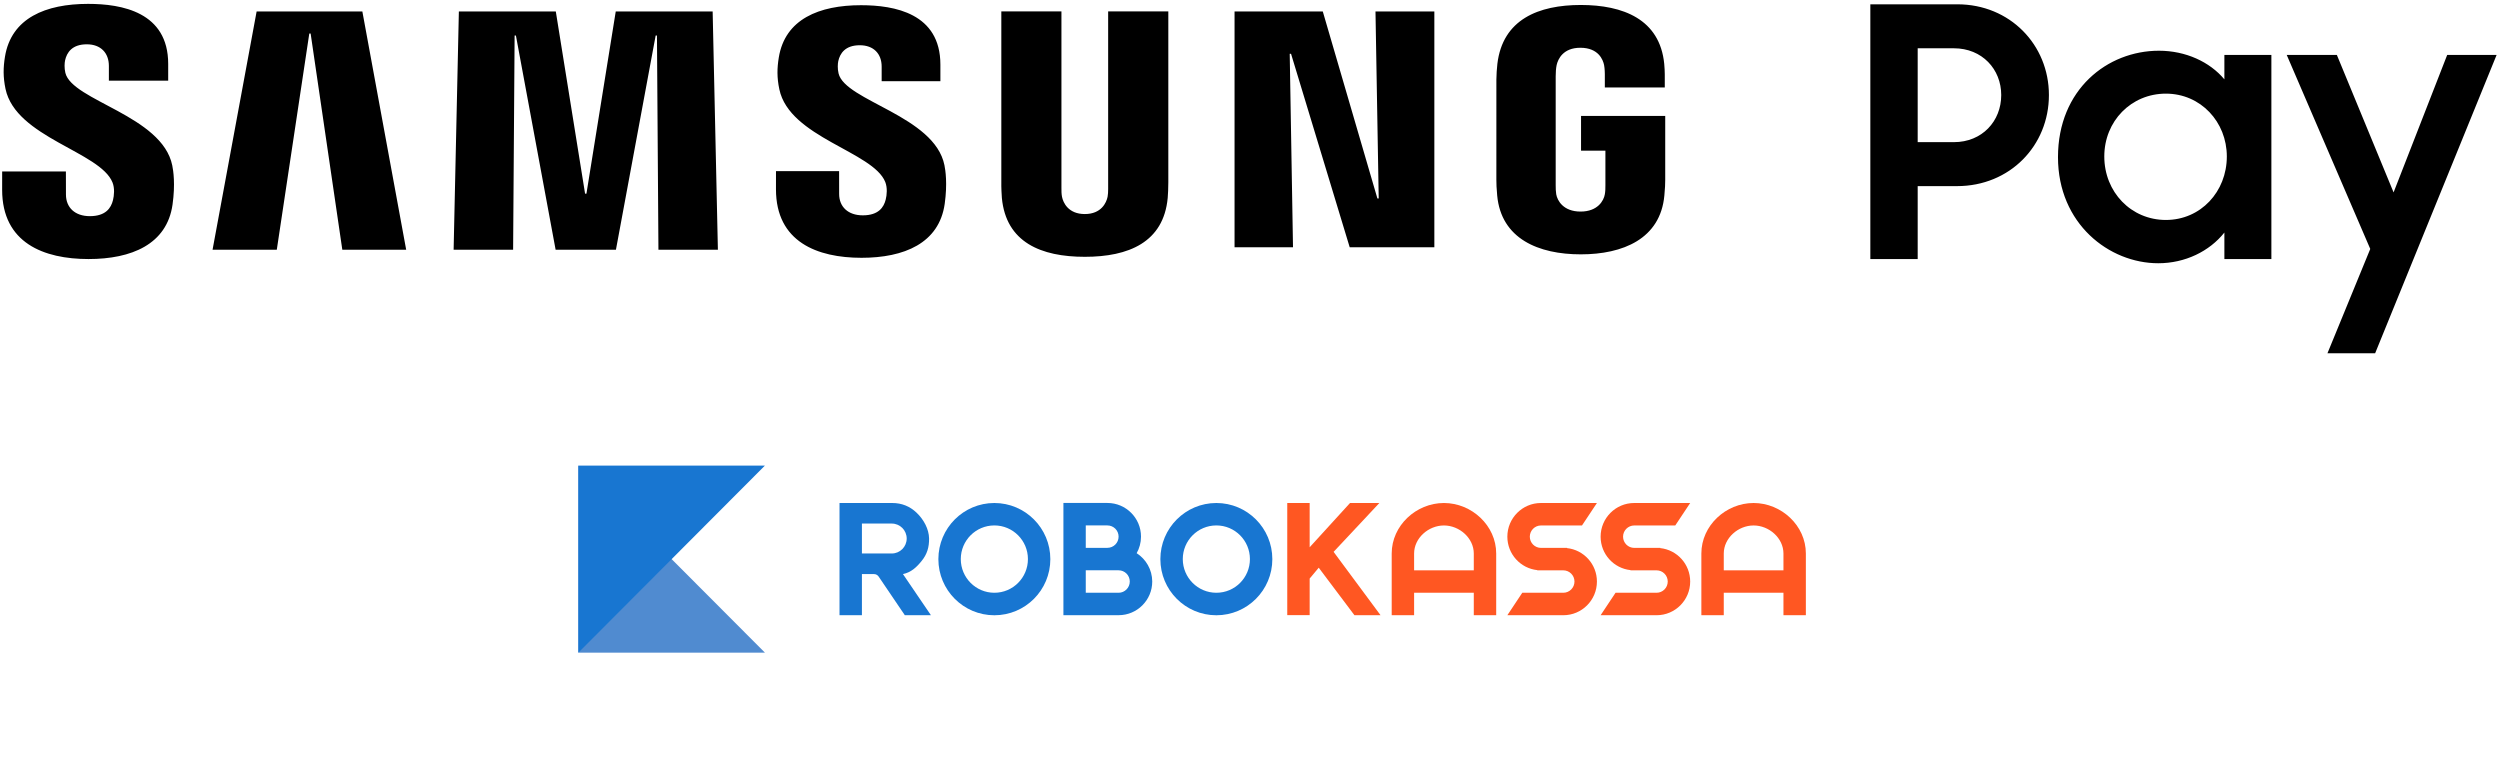
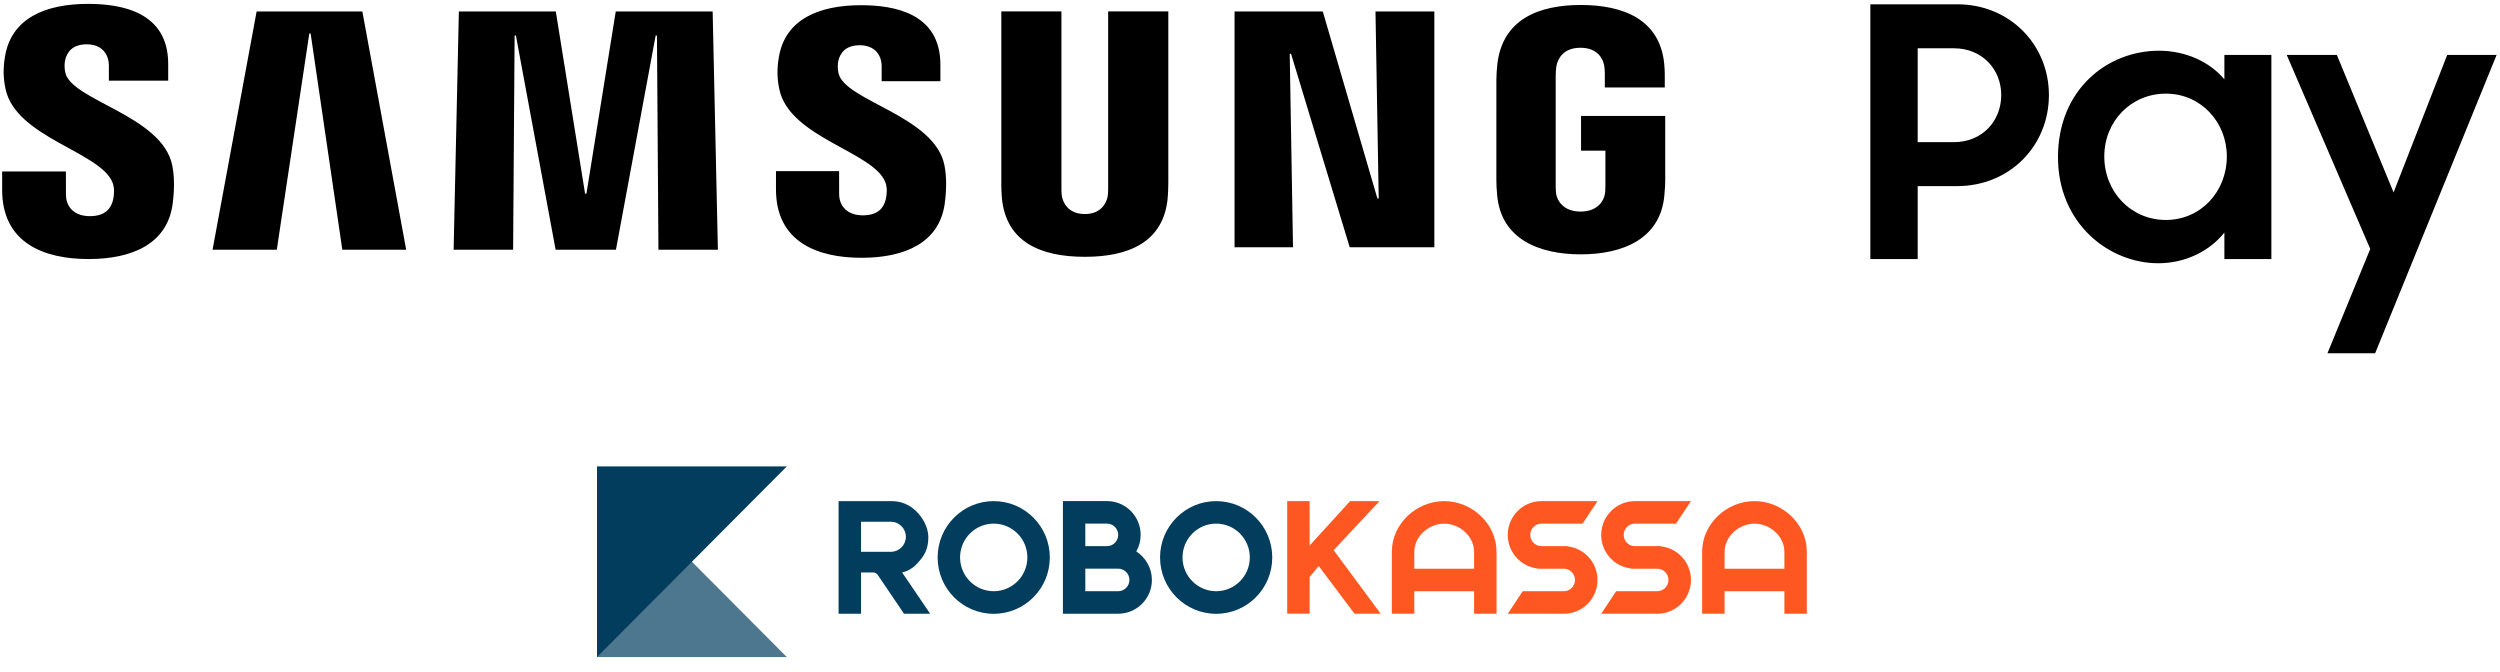
- <svg xmlns="http://www.w3.org/2000/svg" width="134" height="42" viewBox="0 0 134 42" fill="none">
-   <path opacity="0.75" d="M31 24.955V34.982H41L31 24.955Z" fill="#1664C0" />
-   <path d="M41 24.955H31V34.982L41 24.955Z" fill="#1876D1" />
-   <path d="M77.395 26.961C75.904 26.961 74.595 28.172 74.595 29.667V32.976H75.796V31.772H78.995V32.976H80.196V29.667C80.196 28.172 78.886 26.961 77.395 26.961ZM78.995 30.57H75.796V29.669C75.796 28.839 76.567 28.165 77.395 28.165C78.223 28.165 78.995 28.839 78.995 29.669V30.57Z" fill="#FF5722" />
-   <path d="M93.993 26.961C92.503 26.961 91.193 28.172 91.193 29.667V32.976H92.394V31.772H95.593V32.976H96.794V29.667C96.794 28.172 95.484 26.961 93.993 26.961ZM95.593 30.57H92.394V29.669C92.394 28.839 93.165 28.165 93.993 28.165C94.822 28.165 95.593 28.839 95.593 29.669V30.57Z" fill="#FF5722" />
-   <path d="M83.989 29.378L83.996 29.367H82.597C82.266 29.367 81.998 29.097 81.998 28.766C81.998 28.435 82.266 28.165 82.597 28.165H84.795L85.595 26.961H82.594C81.601 26.961 80.794 27.77 80.794 28.766C80.794 29.698 81.497 30.464 82.401 30.559L82.394 30.57H83.793C84.123 30.57 84.392 30.84 84.392 31.171C84.392 31.502 84.123 31.772 83.793 31.772H81.594L80.794 32.976H83.795C84.788 32.976 85.595 32.167 85.595 31.171C85.595 30.239 84.89 29.473 83.989 29.378Z" fill="#FF5722" />
-   <path d="M87.593 26.961C86.6 26.961 85.793 27.77 85.793 28.766C85.793 29.698 86.496 30.464 87.4 30.559L87.393 30.57H88.792C89.122 30.57 89.391 30.84 89.391 31.171C89.391 31.502 89.122 31.772 88.792 31.772H86.593L85.793 32.976H88.794C89.787 32.976 90.594 32.167 90.594 31.171C90.594 30.239 89.891 29.473 88.987 29.378L88.995 29.367H87.596C87.266 29.367 86.996 29.097 86.996 28.766C86.996 28.435 87.266 28.165 87.596 28.165H89.794L90.594 26.961H87.593Z" fill="#FF5722" />
-   <path d="M73.934 26.961L71.481 29.579L73.996 32.974H72.597L70.684 30.429L70.198 31.01V32.971H68.997V26.961H70.198V29.333L72.361 26.961H73.934Z" fill="#FF5722" />
-   <path d="M65.197 26.961C63.541 26.961 62.196 28.307 62.196 29.97C62.196 31.63 63.538 32.978 65.197 32.978C66.853 32.978 68.197 31.633 68.197 29.97C68.197 28.307 66.853 26.961 65.197 26.961ZM65.197 31.772C64.203 31.772 63.397 30.963 63.397 29.967C63.397 28.971 64.203 28.163 65.197 28.163C66.19 28.163 66.996 28.971 66.996 29.967C66.996 30.965 66.19 31.772 65.197 31.772Z" fill="#1876D1" />
-   <path d="M60.925 29.65C61.073 29.388 61.158 29.087 61.158 28.763C61.158 27.768 60.351 26.959 59.358 26.959H56.999V32.974H59.96C60.953 32.974 61.76 32.165 61.76 31.169C61.757 30.533 61.425 29.972 60.925 29.65ZM58.197 28.163H59.358C59.688 28.163 59.957 28.432 59.957 28.763C59.957 29.095 59.688 29.364 59.358 29.364H58.197V28.163ZM59.957 31.772H58.197V30.568H59.957C60.288 30.568 60.556 30.838 60.556 31.169C60.556 31.5 60.288 31.772 59.957 31.772Z" fill="#1876D1" />
-   <path d="M53.298 26.961C51.642 26.961 50.297 28.307 50.297 29.97C50.297 31.63 51.639 32.978 53.298 32.978C54.956 32.978 56.298 31.633 56.298 29.97C56.298 28.307 54.954 26.961 53.298 26.961ZM53.298 31.772C52.304 31.772 51.498 30.963 51.498 29.967C51.498 28.971 52.304 28.163 53.298 28.163C54.291 28.163 55.097 28.971 55.097 29.967C55.097 30.965 54.291 31.772 53.298 31.772Z" fill="#1876D1" />
-   <path d="M46.199 32.976H44.998V26.961H47.825C48.33 26.961 48.764 27.134 49.129 27.481C49.502 27.834 49.792 28.352 49.799 28.865C49.804 29.331 49.693 29.709 49.398 30.069C49.117 30.417 48.832 30.679 48.398 30.771L49.898 32.976H48.499L47.089 30.895C47.032 30.816 46.942 30.771 46.846 30.771H46.199V32.976ZM46.199 29.667H47.799C48.24 29.667 48.599 29.307 48.599 28.865C48.599 28.423 48.24 28.063 47.799 28.063H46.199V29.667Z" fill="#1876D1" />
+ <svg xmlns="http://www.w3.org/2000/svg" width="134" height="36" viewBox="0 0 134 36" fill="none">
  <path fill-rule="evenodd" clip-rule="evenodd" d="M125.255 2.943L128.296 10.313L131.17 2.943H133.819L127.307 18.936H124.751L127.046 13.343L122.568 2.943H125.255ZM115.719 2.719C117.156 2.719 118.444 3.317 119.227 4.253V2.943H121.746V13.886H119.227V12.464C118.425 13.474 117.119 14.11 115.682 14.11C113.051 14.11 110.308 11.996 110.308 8.424C110.308 4.795 112.958 2.719 115.719 2.719ZM104.915 0.231C107.732 0.231 109.822 2.401 109.822 5.094C109.822 7.806 107.732 9.976 104.896 9.976H102.788V13.886H100.25V0.231H104.915ZM4.72 0.208C6.523 0.208 9.015 0.643 9.015 3.424V4.323H5.836V3.532C5.836 2.837 5.399 2.375 4.652 2.375C3.856 2.375 3.579 2.823 3.489 3.233C3.457 3.376 3.442 3.645 3.503 3.904C3.863 5.399 8.697 6.197 9.234 8.871C9.289 9.14 9.403 9.862 9.248 10.965C8.945 13.096 7.05 13.885 4.745 13.885C2.351 13.885 0.115 13.024 0.115 10.175L0.116 9.191H3.532L3.535 10.428C3.535 11.124 4.018 11.586 4.815 11.586C5.664 11.586 5.952 11.152 6.056 10.727C6.116 10.487 6.156 10.091 6.031 9.782C5.375 8.129 0.848 7.375 0.295 4.765C0.161 4.122 0.173 3.612 0.266 3.042C0.603 0.96 2.456 0.208 4.72 0.208ZM46.151 0.279C47.936 0.279 50.405 0.709 50.405 3.463V4.352H47.257V3.57C47.257 2.88 46.825 2.425 46.084 2.425C45.297 2.425 45.022 2.868 44.932 3.274C44.901 3.416 44.886 3.681 44.947 3.937C45.303 5.417 50.088 6.206 50.622 8.854C50.676 9.122 50.788 9.837 50.636 10.928C50.336 13.039 48.459 13.818 46.177 13.818C43.807 13.818 41.592 12.967 41.592 10.147L41.593 9.172H44.976L44.978 10.396C44.978 11.086 45.457 11.542 46.246 11.542C47.087 11.542 47.372 11.114 47.475 10.693C47.535 10.455 47.572 10.065 47.451 9.758C46.801 8.121 42.318 7.375 41.773 4.789C41.638 4.153 41.651 3.649 41.743 3.084C42.077 1.022 43.911 0.279 46.151 0.279ZM56.893 0.612V10.06C56.89 10.224 56.896 10.41 56.923 10.547C56.985 10.862 57.259 11.473 58.146 11.473C59.031 11.473 59.304 10.862 59.367 10.547C59.39 10.43 59.397 10.276 59.397 10.131L59.397 0.612H62.622V9.769C62.626 10.004 62.602 10.484 62.589 10.609C62.367 12.992 60.487 13.765 58.146 13.765C55.803 13.765 53.923 12.992 53.7 10.609C53.688 10.484 53.664 10.004 53.671 9.769V0.612H56.893ZM84.731 0.267C86.99 0.267 88.968 1.028 89.203 3.423C89.242 3.814 89.231 4.231 89.232 4.262L89.232 4.689H86.019V3.973C86.02 3.974 86.017 3.671 85.979 3.487C85.922 3.205 85.68 2.56 84.706 2.56C83.779 2.56 83.507 3.171 83.436 3.487C83.4 3.655 83.385 3.883 83.385 4.091V9.929C83.384 10.091 83.39 10.27 83.414 10.414C83.474 10.755 83.796 11.34 84.717 11.34C85.64 11.34 85.962 10.755 86.019 10.414C86.046 10.27 86.052 10.091 86.05 9.929V8.075H84.744V6.213H89.256V9.636C89.254 9.877 89.249 10.052 89.21 10.476C88.999 12.803 86.988 13.633 84.73 13.633C82.471 13.633 80.462 12.803 80.249 10.476C80.212 10.052 80.206 9.877 80.205 9.636L80.206 4.263C80.206 4.036 80.233 3.636 80.259 3.423C80.543 1.035 82.471 0.267 84.731 0.267ZM19.422 0.614L21.771 13.385H18.348L16.65 1.797L16.578 1.797L14.836 13.385H11.393L13.755 0.614H19.422ZM29.791 0.614L31.36 10.38H31.433L33.004 0.614H38.198L38.479 13.385H35.292L35.213 1.905L35.143 1.906L33.014 13.385H29.781L27.653 1.905H27.583L27.503 13.385H24.314L24.595 0.614H29.791ZM70.901 0.614L73.829 10.639H73.899L73.726 0.614H76.881V13.253H72.344L69.2 2.883H69.129L69.305 13.253H66.172V0.614H70.901ZM116.092 5.019C114.227 5.019 112.79 6.497 112.79 8.386C112.79 10.294 114.227 11.79 116.092 11.79C117.958 11.79 119.358 10.275 119.358 8.386C119.358 6.535 117.958 5.019 116.092 5.019ZM104.728 2.588H102.788V7.619H104.728C106.24 7.619 107.266 6.497 107.266 5.094C107.266 3.71 106.24 2.588 104.728 2.588Z" fill="black" />
+   <path opacity="0.7" d="M32 25V35.218H42.173L32 25Z" fill="#023D5E" />
+   <path d="M42.173 25H32V35.218L42.173 25Z" fill="#023D5E" />
+   <path d="M77.409 26.86C75.915 26.86 74.603 28.075 74.603 29.576V32.897H75.807V31.689H79.012V32.897H80.215V29.576C80.215 28.075 78.903 26.86 77.409 26.86ZM79.012 30.483H75.807V29.578C75.807 28.745 76.58 28.068 77.409 28.068C78.239 28.068 79.012 28.745 79.012 29.578V30.483Z" fill="#FF5722" />
+   <path d="M94.04 26.86C92.546 26.86 91.235 28.075 91.235 29.576V32.897H92.438V31.689H95.643V32.897H96.846V29.576C96.846 28.075 95.534 26.86 94.04 26.86ZM95.643 30.483H92.438V29.578C92.438 28.745 93.211 28.068 94.04 28.068C94.87 28.068 95.643 28.745 95.643 29.578V30.483V30.483Z" fill="#FF5722" />
+   <path d="M65.186 26.86C63.527 26.86 62.179 28.211 62.179 29.88C62.179 31.547 63.524 32.9 65.186 32.9C66.846 32.9 68.193 31.549 68.193 29.88C68.193 28.211 66.846 26.86 65.186 26.86ZM65.186 31.689C64.191 31.689 63.383 30.877 63.383 29.877C63.383 28.878 64.191 28.066 65.186 28.066C66.181 28.066 66.99 28.878 66.99 29.877C66.99 30.879 66.181 31.689 65.186 31.689Z" fill="#023D5E" />
+   <path d="M60.906 29.559C61.054 29.296 61.139 28.994 61.139 28.669C61.139 27.67 60.331 26.858 59.336 26.858H56.972V32.895H59.939C60.934 32.895 61.742 32.083 61.742 31.084C61.74 30.445 61.407 29.882 60.906 29.559ZM58.173 28.066H59.336C59.667 28.066 59.936 28.337 59.936 28.669C59.936 29.002 59.667 29.272 59.336 29.272H58.173V28.066ZM59.936 31.689H58.173V30.481H59.936C60.267 30.481 60.537 30.751 60.537 31.084C60.537 31.416 60.267 31.689 59.936 31.689Z" fill="#023D5E" />
+   <path d="M53.263 26.86C51.604 26.86 50.257 28.211 50.257 29.88C50.257 31.547 51.602 32.9 53.263 32.9C54.925 32.9 56.27 31.549 56.27 29.88C56.27 28.211 54.923 26.86 53.263 26.86ZM53.263 31.689C52.268 31.689 51.46 30.877 51.46 29.877C51.46 28.878 52.268 28.066 53.263 28.066C54.258 28.066 55.067 28.878 55.067 29.877C55.067 30.879 54.258 31.689 53.263 31.689Z" fill="#023D5E" />
+   <path d="M84.016 29.286L84.023 29.274H82.622C82.291 29.274 82.021 29.004 82.021 28.671C82.021 28.339 82.291 28.068 82.622 28.068H84.825L85.626 26.86H82.619C81.624 26.86 80.816 27.672 80.816 28.671C80.816 29.607 81.52 30.376 82.425 30.471L82.418 30.483H83.82C84.151 30.483 84.42 30.753 84.42 31.086C84.42 31.418 84.151 31.689 83.82 31.689H81.617L80.816 32.897H83.822C84.817 32.897 85.626 32.085 85.626 31.086C85.626 30.151 84.919 29.381 84.016 29.286Z" fill="#FF5722" />
+   <path d="M87.628 26.86C86.633 26.86 85.824 27.672 85.824 28.671C85.824 29.607 86.529 30.376 87.434 30.471L87.427 30.483H88.829C89.159 30.483 89.429 30.753 89.429 31.086C89.429 31.418 89.159 31.689 88.829 31.689H86.626L85.824 32.897H88.831C89.826 32.897 90.635 32.085 90.635 31.086C90.635 30.151 89.93 29.381 89.025 29.286L89.032 29.274H87.63C87.299 29.274 87.03 29.004 87.03 28.671C87.03 28.339 87.299 28.068 87.63 28.068H89.833L90.635 26.86H87.628V26.86Z" fill="#FF5722" />
+   <path d="M46.151 32.897H44.948V26.86H47.779C48.285 26.86 48.72 27.033 49.087 27.382C49.46 27.736 49.751 28.256 49.758 28.771C49.763 29.239 49.652 29.619 49.356 29.979C49.075 30.328 48.789 30.592 48.354 30.684L49.857 32.897H48.456L47.042 30.808C46.985 30.73 46.895 30.684 46.799 30.684H46.151V32.897ZM46.151 29.576H47.754C48.196 29.576 48.555 29.215 48.555 28.771C48.555 28.327 48.196 27.966 47.754 27.966H46.151V29.576Z" fill="#023D5E" />
+   <path d="M73.942 26.86L71.483 29.488L74.003 32.895H72.601L70.684 30.34L70.197 30.924V32.893H68.994V26.86H70.197V29.241L72.365 26.86H73.942V26.86Z" fill="#FF5722" />
</svg>
